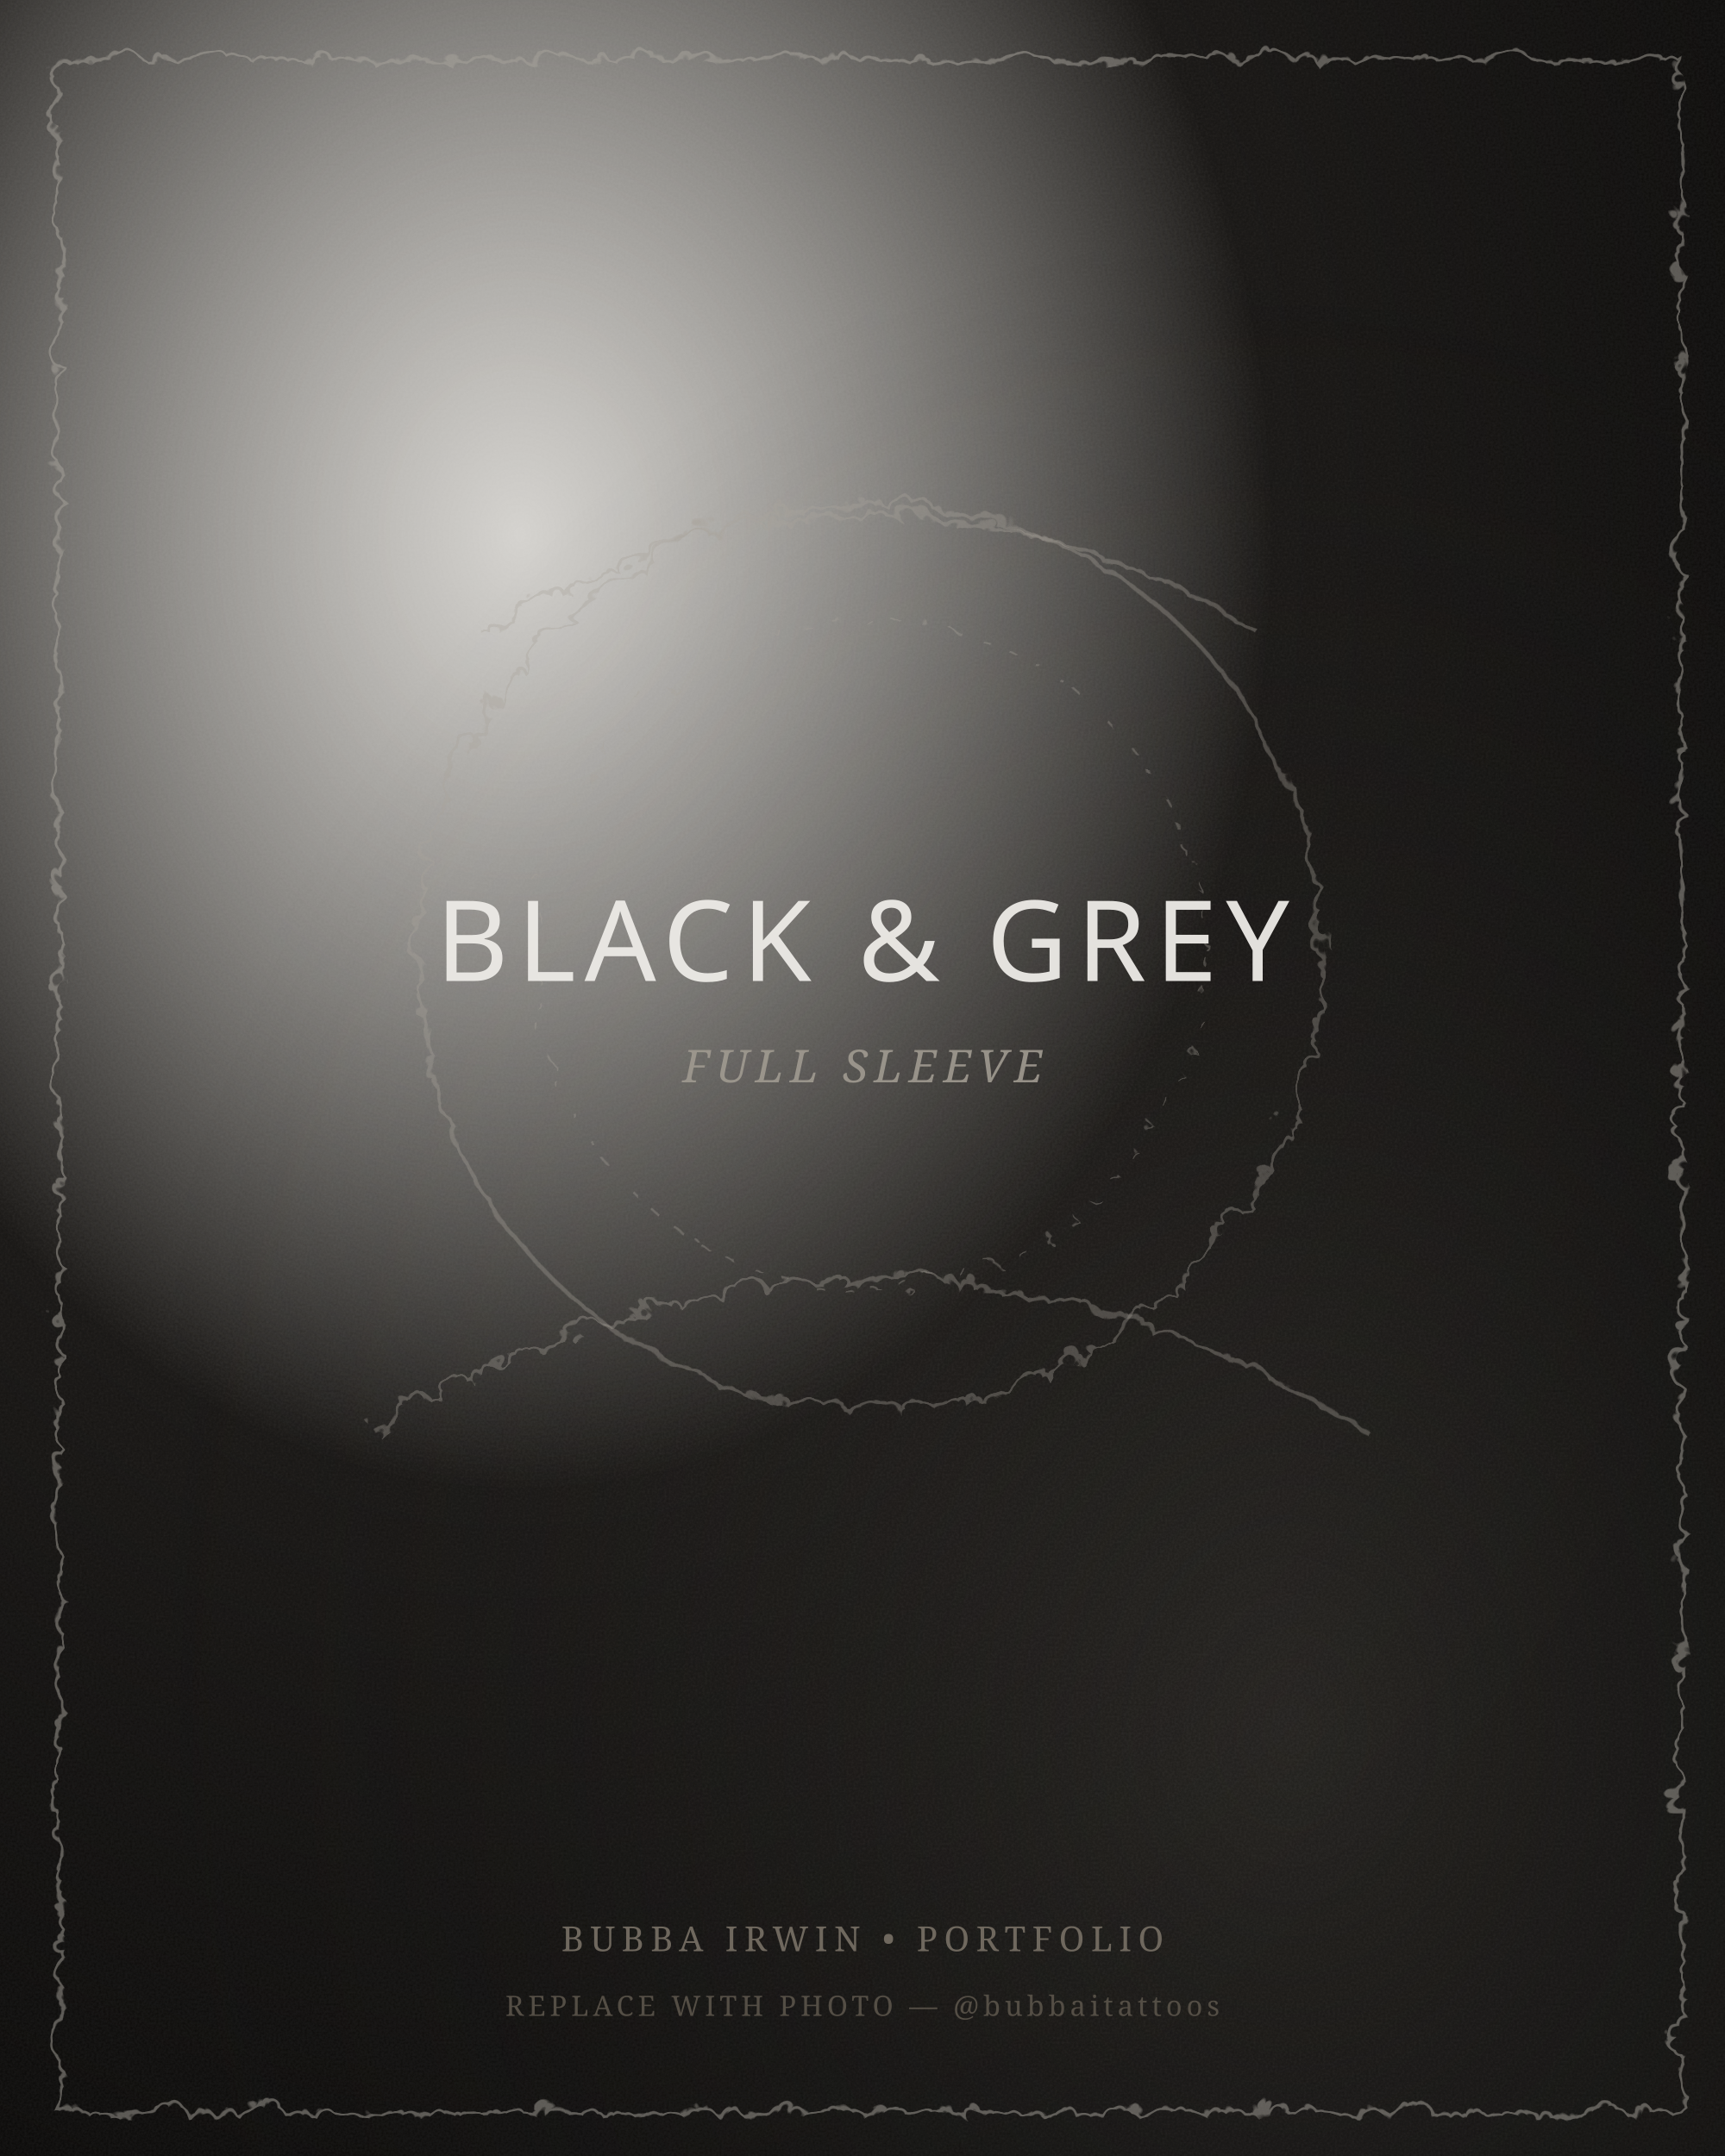
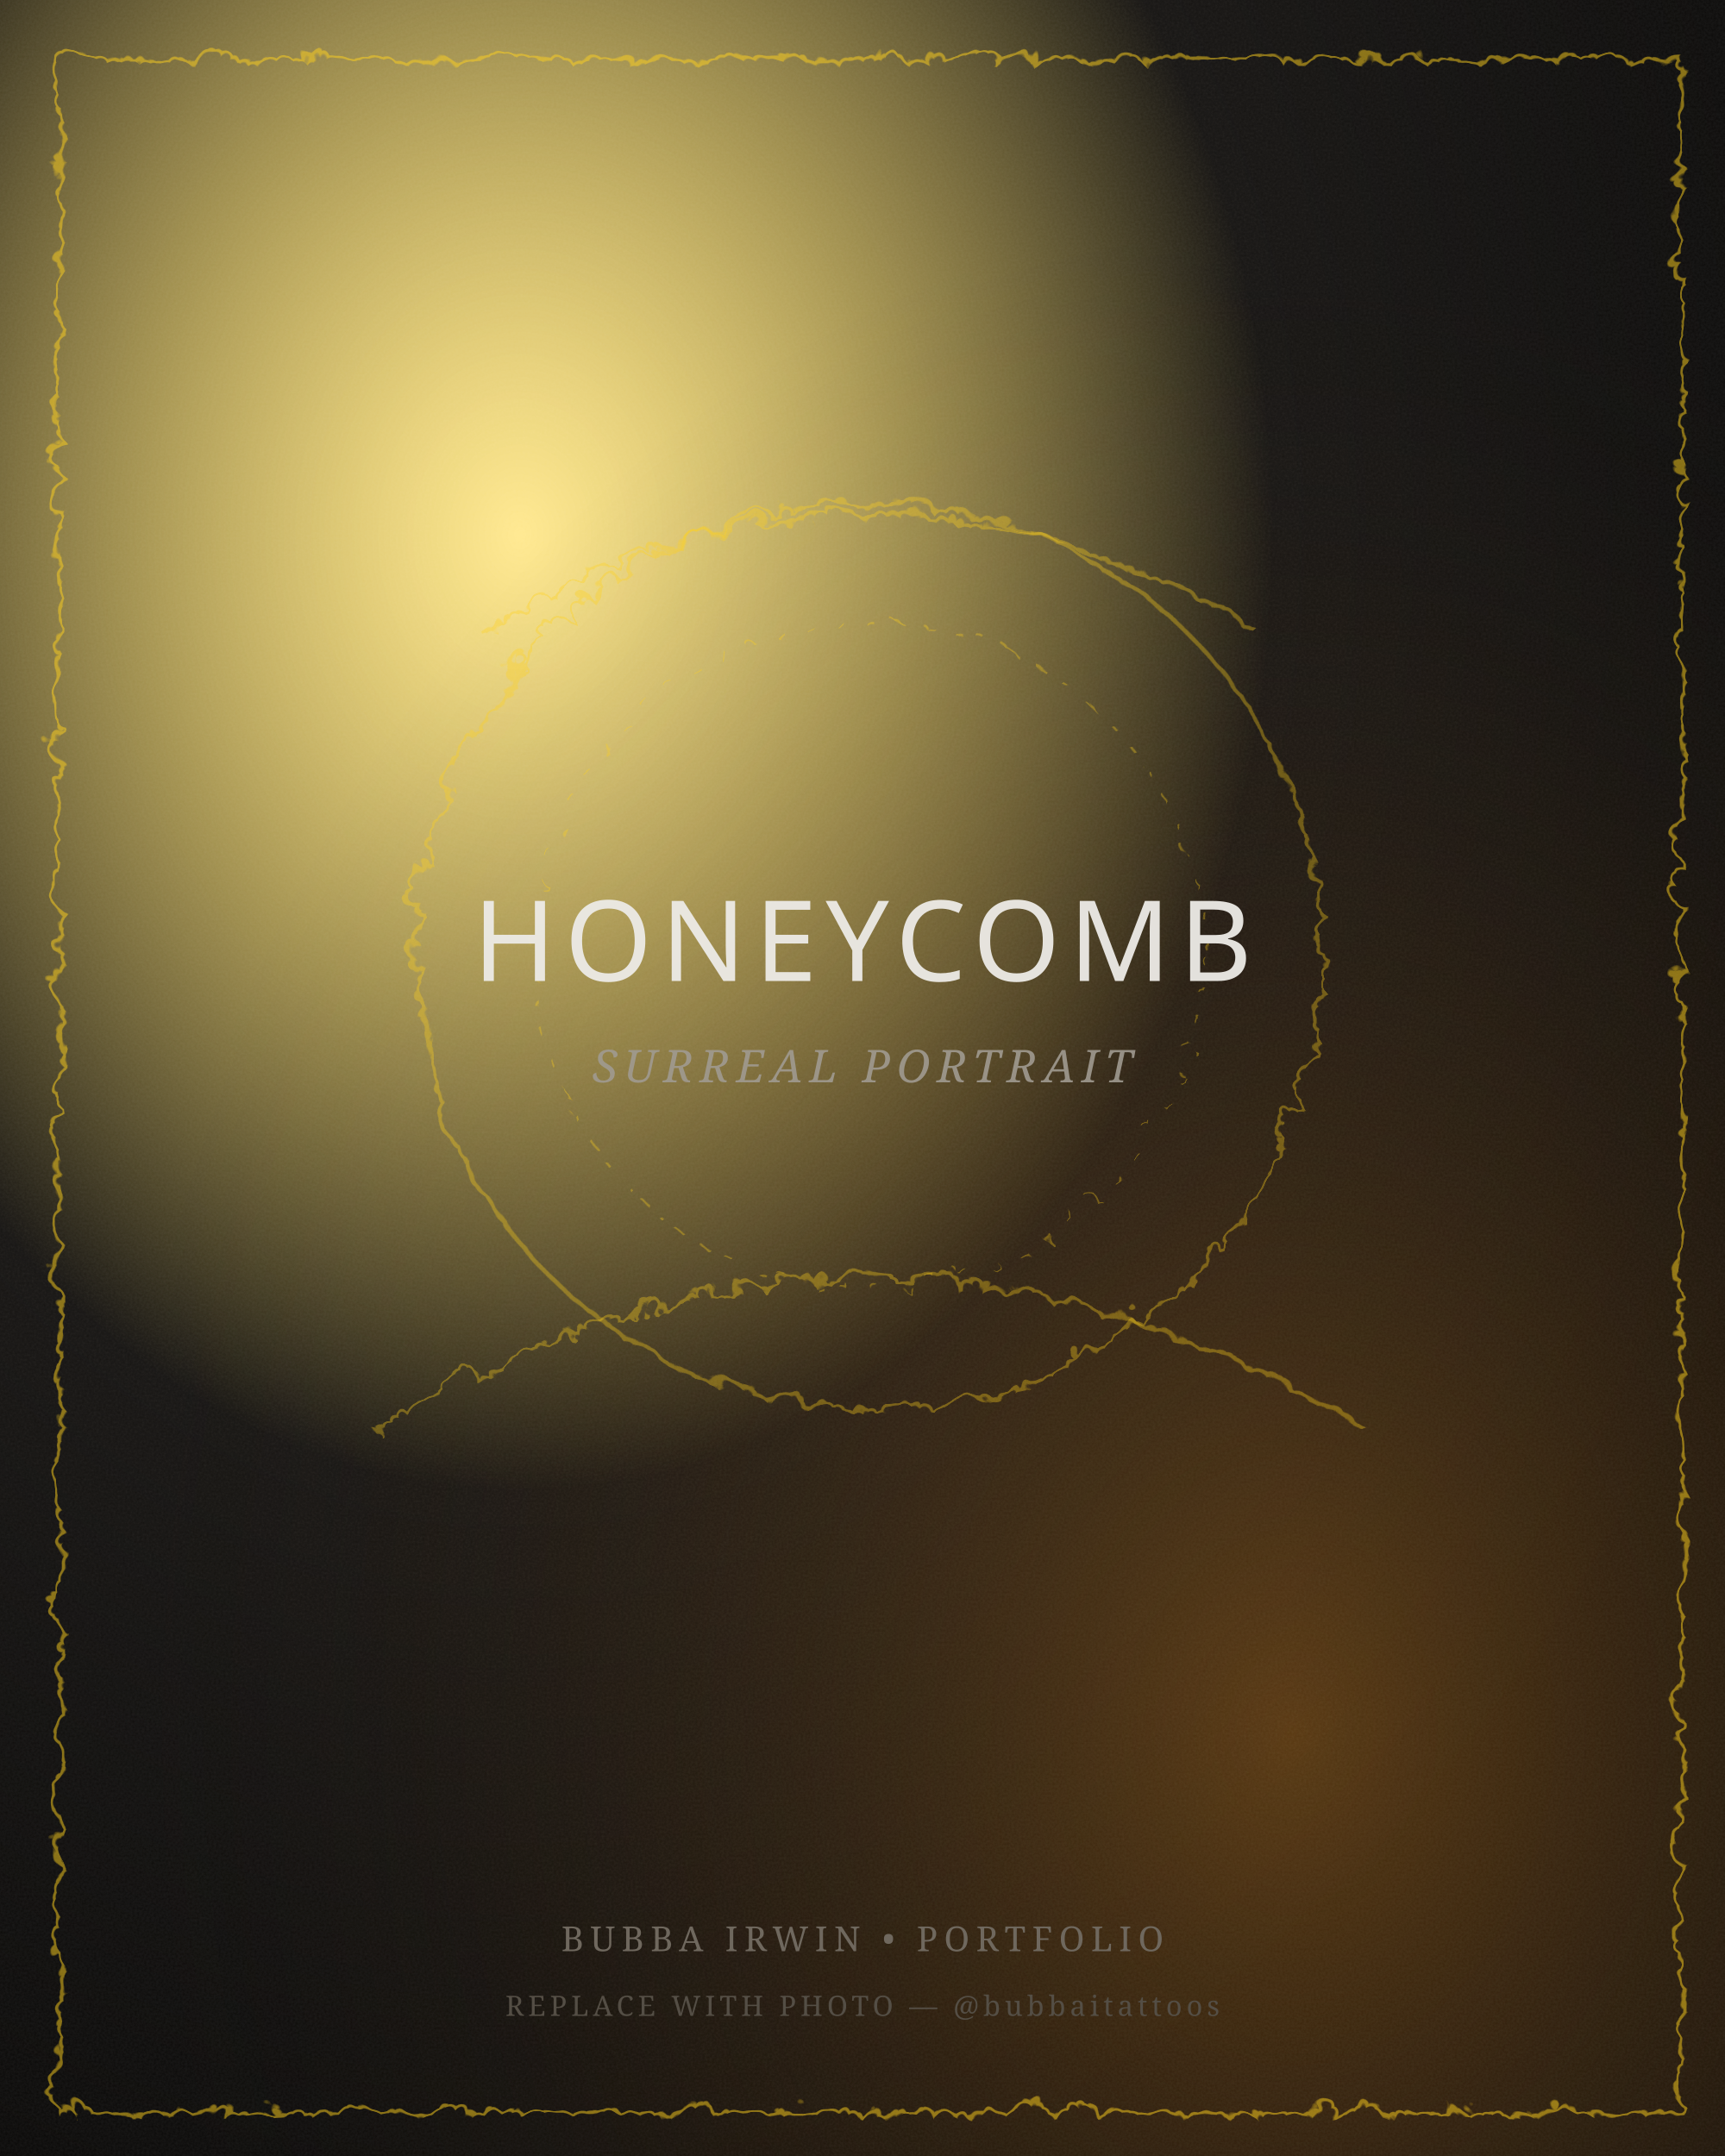
<svg xmlns="http://www.w3.org/2000/svg" width="800" height="1000" viewBox="0 0 800 1000">
  <defs>
    <radialGradient id="g1" cx="30%" cy="25%" r="80%">
-       <stop offset="0%" stop-color="#a8a49c" stop-opacity="0.5" />
+       <stop offset="0%" stop-color="#ffd21f" stop-opacity="0.5" />
      <stop offset="55%" stop-color="#161412" />
      <stop offset="100%" stop-color="#0a0908" />
    </radialGradient>
    <radialGradient id="g2" cx="75%" cy="80%" r="70%">
-       <stop offset="0%" stop-color="#43403a" stop-opacity="0.4" />
+       <stop offset="0%" stop-color="#c97a1a" stop-opacity="0.4" />
      <stop offset="100%" stop-color="#0a0908" stop-opacity="0" />
    </radialGradient>
    <filter id="grain">
-       <feTurbulence type="fractalNoise" baseFrequency="0.9" numOctaves="2" seed="99" stitchTiles="stitch" />
+       <feTurbulence type="fractalNoise" baseFrequency="0.9" numOctaves="2" seed="33" stitchTiles="stitch" />
      <feColorMatrix type="matrix" values="0 0 0 0 1  0 0 0 0 1  0 0 0 0 1  0 0 0 0.06 0" />
    </filter>
    <filter id="rough">
-       <feTurbulence type="turbulence" baseFrequency="0.045" numOctaves="3" seed="99" />
+       <feTurbulence type="turbulence" baseFrequency="0.045" numOctaves="3" seed="33" />
      <feDisplacementMap in="SourceGraphic" scale="14" />
    </filter>
  </defs>
  <rect width="800" height="1000" fill="url(#g1)" />
  <rect width="800" height="1000" fill="url(#g2)" />
  <rect width="800" height="1000" filter="url(#grain)" />
-   <g fill="none" stroke="#a8a49c" stroke-opacity="0.35" filter="url(#rough)">
+   <g fill="none" stroke="#ffd21f" stroke-opacity="0.35" filter="url(#rough)">
    <circle cx="400" cy="440" r="210" stroke-width="2" />
    <circle cx="400" cy="440" r="155" stroke-width="1" stroke-dasharray="4 10" />
    <path d="M170 660 Q 400 520 630 660" stroke-width="2" />
    <path d="M220 290 Q 400 180 580 290" stroke-width="2" />
  </g>
  <g text-anchor="middle">
-     <text x="400" y="455" fill="#eceae6" font-family="Impact, 'Arial Black', sans-serif" font-size="52" letter-spacing="4" opacity="0.95">BLACK &amp; GREY</text>
-     <text x="400" y="502" fill="#a09a90" font-family="Georgia, serif" font-style="italic" font-size="21" letter-spacing="3" opacity="0.9">FULL SLEEVE</text>
+     <text x="400" y="455" fill="#eceae6" font-family="Impact, 'Arial Black', sans-serif" font-size="52" letter-spacing="4" opacity="0.95">HONEYCOMB</text>
+     <text x="400" y="502" fill="#a09a90" font-family="Georgia, serif" font-style="italic" font-size="21" letter-spacing="3" opacity="0.9">SURREAL PORTRAIT</text>
    <text x="400" y="905" fill="#6f685e" font-family="Georgia, serif" font-size="16" letter-spacing="3">BUBBA IRWIN • PORTFOLIO</text>
    <text x="400" y="935" fill="#544e45" font-family="Georgia, serif" font-size="13" letter-spacing="2">REPLACE WITH PHOTO — @bubbaitattoos</text>
  </g>
-   <rect x="24" y="24" width="752" height="952" fill="none" stroke="#a8a49c" stroke-opacity="0.5" stroke-width="2" filter="url(#rough)" />
+   <rect x="24" y="24" width="752" height="952" fill="none" stroke="#ffd21f" stroke-opacity="0.5" stroke-width="2" filter="url(#rough)" />
</svg>
